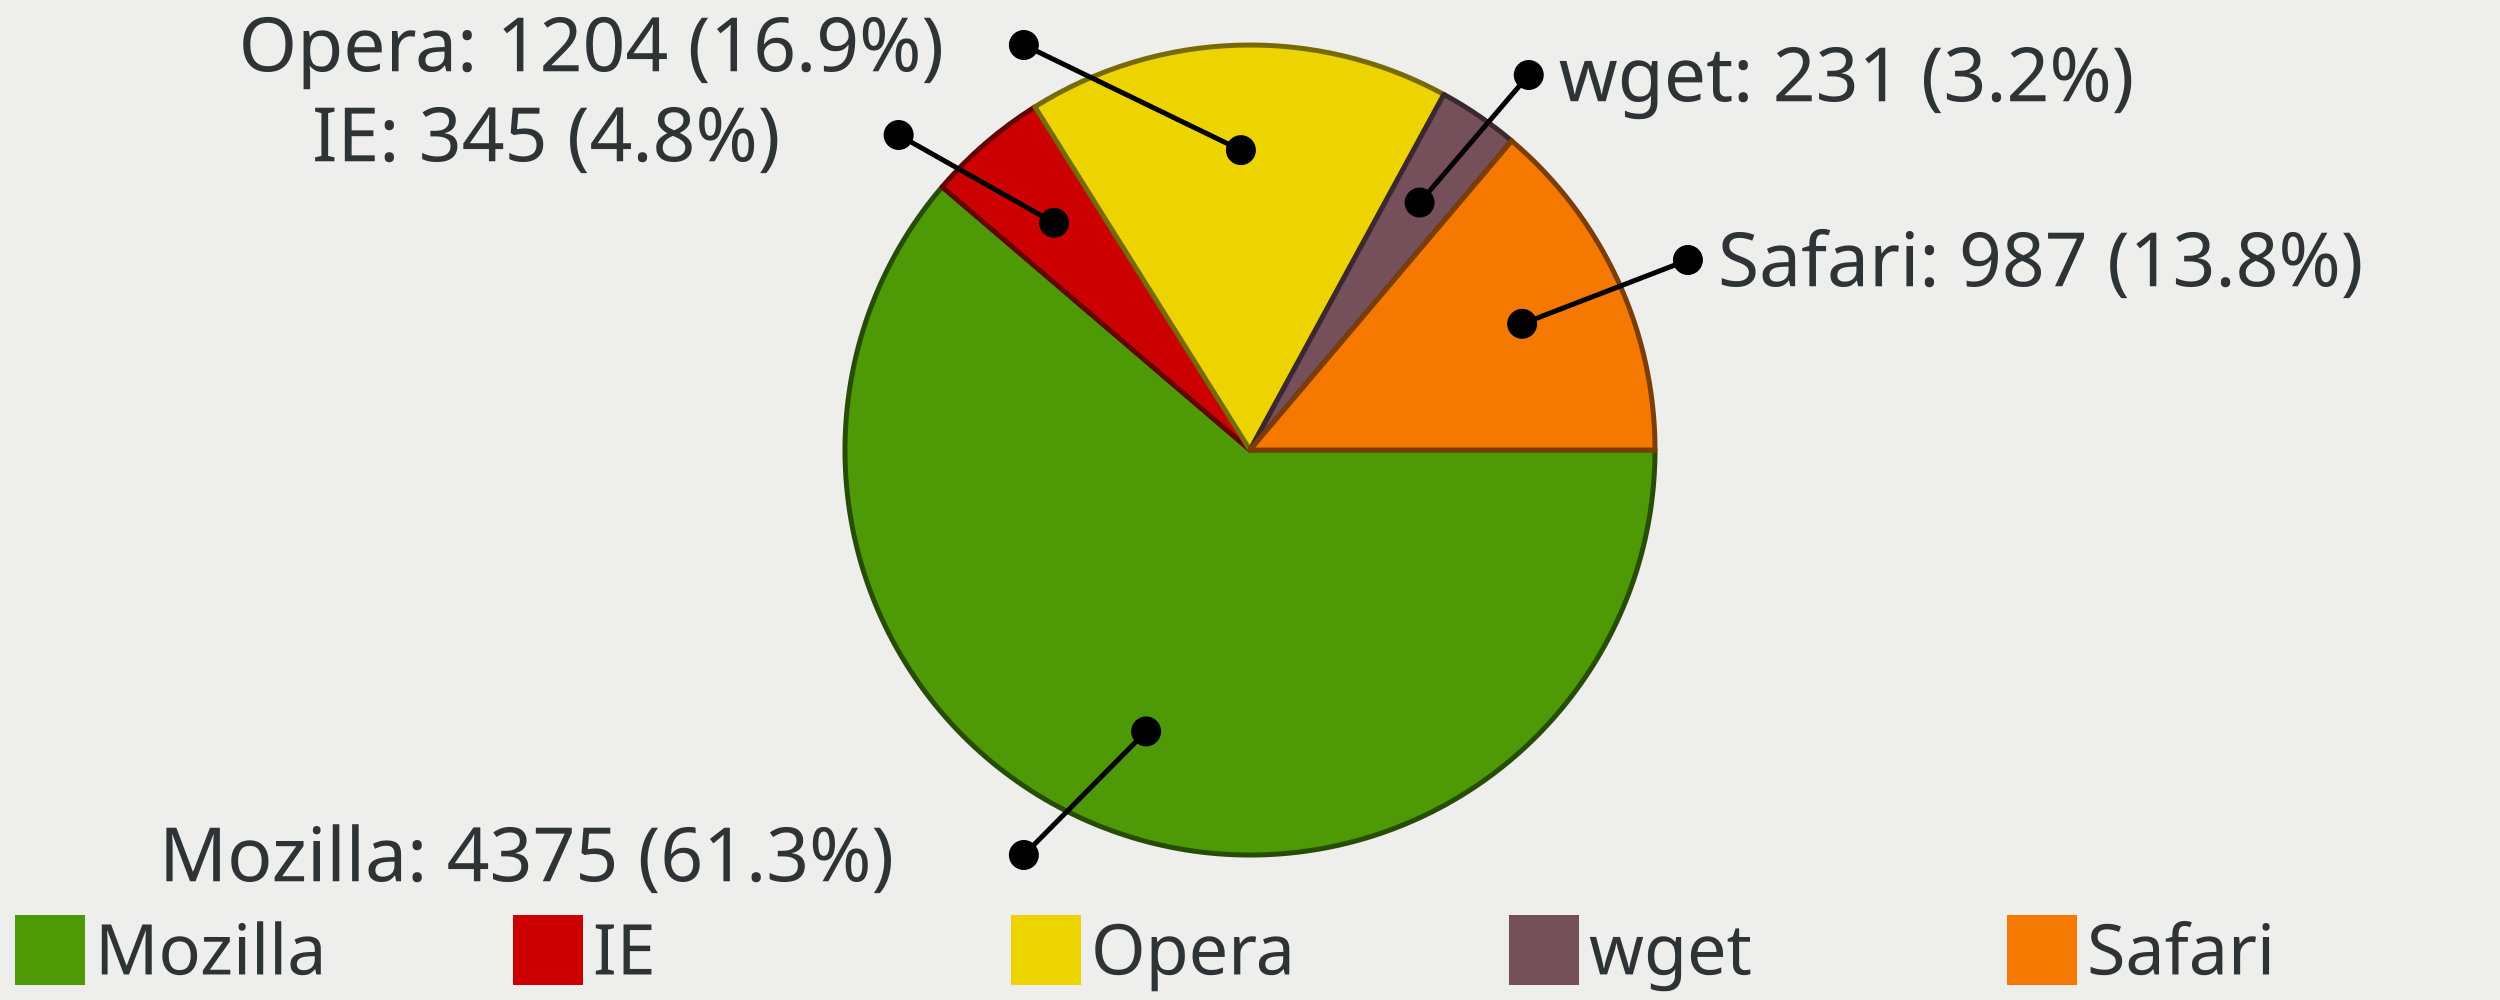
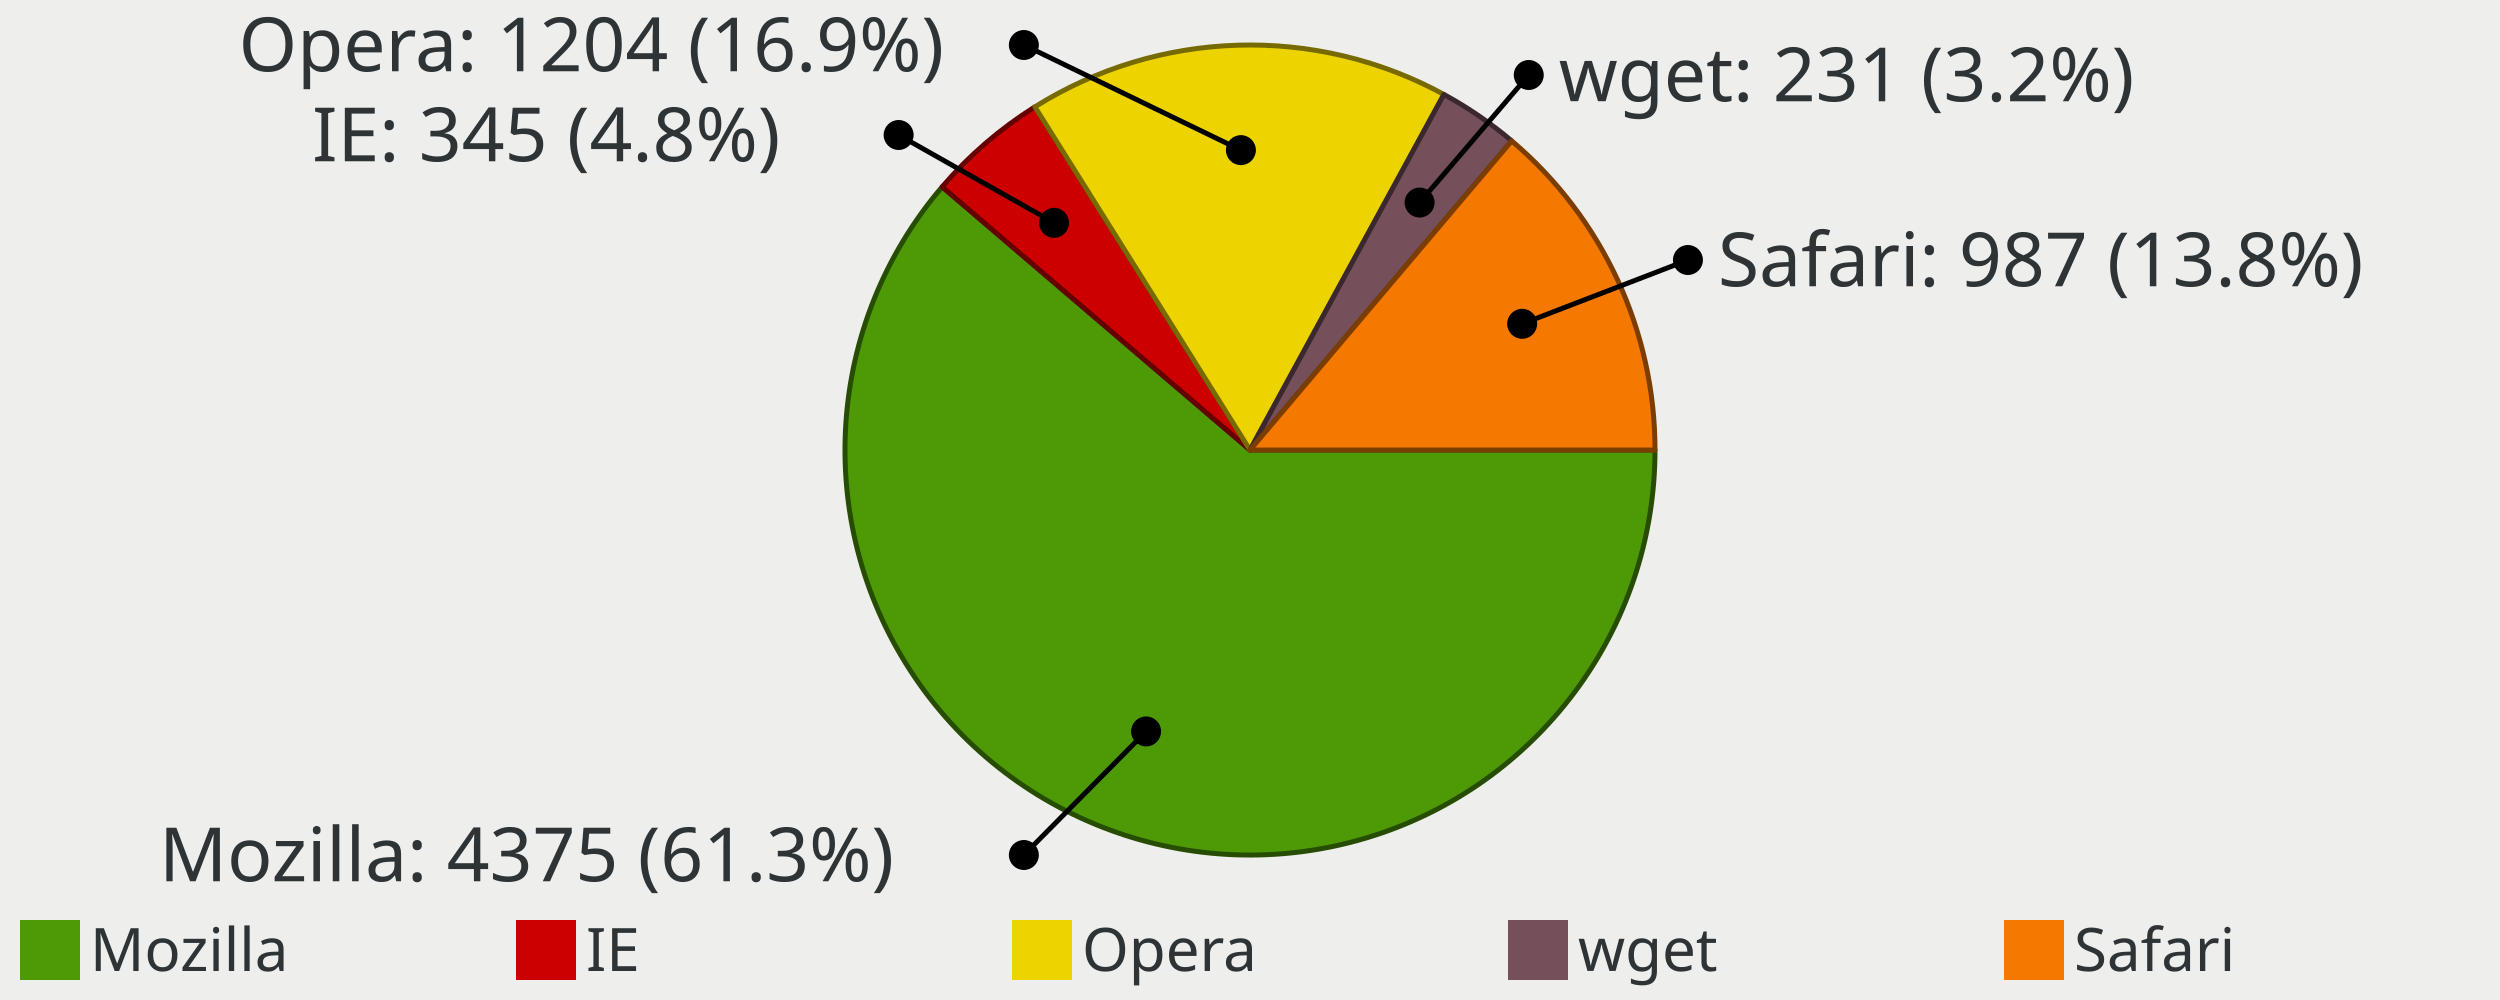
<svg xmlns="http://www.w3.org/2000/svg" width="500" height="200" version="1.0" id="ezcGraph">
  <defs />
  <g id="ezcGraphChart" color-rendering="optimizeQuality" shape-rendering="geometricPrecision" text-rendering="optimizeLegibility">
    <path d=" M 0,200 L 0,0 L 500,0 L 500,200 L 0,200 z " style="fill: #eeeeec; fill-opacity: 1.00; stroke: none;" id="ezcGraphPolygon_1" />
    <path d=" M 0,200 L 0,180 L 500,180 L 500,200 L 0,200 z " style="fill: #000000; fill-opacity: 0.00; stroke: none;" id="ezcGraphPolygon_2" />
-     <path d=" M 3,197 L 3,183 L 17,183 L 17,197 L 3,197 z " style="fill: #4e9a06; fill-opacity: 1.00; stroke: none;" id="ezcGraphPolygon_3" />
-     <path d=" M 102.6,197 L 102.6,183 L 116.6,183 L 116.6,197 L 102.6,197 z " style="fill: #cc0000; fill-opacity: 1.00; stroke: none;" id="ezcGraphPolygon_5" />
-     <path d=" M 202.2,197 L 202.2,183 L 216.2,183 L 216.2,197 L 202.2,197 z " style="fill: #edd400; fill-opacity: 1.00; stroke: none;" id="ezcGraphPolygon_7" />
-     <path d=" M 301.8,197 L 301.8,183 L 315.8,183 L 315.8,197 L 301.8,197 z " style="fill: #75505b; fill-opacity: 1.00; stroke: none;" id="ezcGraphPolygon_9" />
-     <path d=" M 401.4,197 L 401.4,183 L 415.4,183 L 415.4,197 L 401.4,197 z " style="fill: #f57900; fill-opacity: 1.00; stroke: none;" id="ezcGraphPolygon_11" />
+     <path d=" M 4,196 L 4,184 L 16,184 L 16,196 L 4,196 z " style="fill: #4e9a06; fill-opacity: 1.00; stroke: none;" id="ezcGraphPolygon_3" />
+     <path d=" M 103.2,196 L 103.2,184 L 115.2,184 L 115.2,196 L 103.2,196 z " style="fill: #cc0000; fill-opacity: 1.00; stroke: none;" id="ezcGraphPolygon_5" />
+     <path d=" M 202.4,196 L 202.4,184 L 214.4,184 L 214.4,196 L 202.4,196 z " style="fill: #edd400; fill-opacity: 1.00; stroke: none;" id="ezcGraphPolygon_7" />
+     <path d=" M 301.6,196 L 301.6,184 L 313.6,184 L 313.6,196 L 301.6,196 z " style="fill: #75505b; fill-opacity: 1.00; stroke: none;" id="ezcGraphPolygon_9" />
+     <path d=" M 400.8,196 L 400.8,184 L 412.8,184 L 412.8,196 L 400.8,196 z " style="fill: #f57900; fill-opacity: 1.00; stroke: none;" id="ezcGraphPolygon_11" />
    <path d="M 250.00,90.00 L 331.00,90.00 A 81.00,81.00 0 1,1 188.43,37.37 z" style="fill: #4e9a06; fill-opacity: 1.00; stroke: none;" id="ezcGraphCircleSector_13" />
    <path d="M 250.00,90.00 L 331.00,90.00 A 81.00,81.00 0 1,1 188.43,37.37 z" style="fill: none; stroke: #274d03; stroke-width: 1; stroke-opacity: 1.00; stroke-linecap: round; stroke-linejoin: round;" id="ezcGraphCircleSector_14" />
    <path d="M 250.00,90.00 L 188.43,37.37 A 81.00,81.00 0 0,1 206.98,21.37 z" style="fill: #cc0000; fill-opacity: 1.00; stroke: none;" id="ezcGraphCircleSector_15" />
    <path d="M 250.00,90.00 L 188.43,37.37 A 81.00,81.00 0 0,1 206.98,21.37 z" style="fill: none; stroke: #660000; stroke-width: 1; stroke-opacity: 1.00; stroke-linecap: round; stroke-linejoin: round;" id="ezcGraphCircleSector_16" />
    <path d="M 250.00,90.00 L 206.98,21.37 A 81.00,81.00 0 0,1 288.78,18.89 z" style="fill: #edd400; fill-opacity: 1.00; stroke: none;" id="ezcGraphCircleSector_17" />
    <path d="M 250.00,90.00 L 206.98,21.37 A 81.00,81.00 0 0,1 288.78,18.89 z" style="fill: none; stroke: #776a00; stroke-width: 1; stroke-opacity: 1.00; stroke-linecap: round; stroke-linejoin: round;" id="ezcGraphCircleSector_18" />
    <path d="M 250.00,90.00 L 288.78,18.89 A 81.00,81.00 0 0,1 302.34,28.18 z" style="fill: #75505b; fill-opacity: 1.00; stroke: none;" id="ezcGraphCircleSector_19" />
    <path d="M 250.00,90.00 L 288.78,18.89 A 81.00,81.00 0 0,1 302.34,28.18 z" style="fill: none; stroke: #3b282e; stroke-width: 1; stroke-opacity: 1.00; stroke-linecap: round; stroke-linejoin: round;" id="ezcGraphCircleSector_20" />
    <path d="M 250.00,90.00 L 302.34,28.18 A 81.00,81.00 0 0,1 331.00,90.00 z" style="fill: #f57900; fill-opacity: 1.00; stroke: none;" id="ezcGraphCircleSector_21" />
    <path d="M 250.00,90.00 L 302.34,28.18 A 81.00,81.00 0 0,1 331.00,90.00 z" style="fill: none; stroke: #7b3d00; stroke-width: 1; stroke-opacity: 1.00; stroke-linecap: round; stroke-linejoin: round;" id="ezcGraphCircleSector_22" />
    <path d=" M 248.179,30.028 L 204.77,9" style="fill: none; stroke: #000000; stroke-width: 1; stroke-opacity: 1.00; stroke-linecap: round; stroke-linejoin: round;" id="ezcGraphLine_23" />
    <ellipse cx="248.179" cy="30.028" rx="3" ry="3" style="fill: #000000; fill-opacity: 1.00; stroke: none;" id="ezcGraphCircle_24" />
    <ellipse cx="204.77" cy="9" rx="3" ry="3" style="fill: #000000; fill-opacity: 1.00; stroke: none;" id="ezcGraphCircle_25" />
    <path d=" M 210.812,44.566 L 179.727,27" style="fill: none; stroke: #000000; stroke-width: 1; stroke-opacity: 1.00; stroke-linecap: round; stroke-linejoin: round;" id="ezcGraphLine_27" />
    <ellipse cx="210.812" cy="44.566" rx="3" ry="3" style="fill: #000000; fill-opacity: 1.00; stroke: none;" id="ezcGraphCircle_28" />
    <ellipse cx="179.727" cy="27" rx="3" ry="3" style="fill: #000000; fill-opacity: 1.00; stroke: none;" id="ezcGraphCircle_29" />
    <path d=" M 229.22,146.287 L 204.77,171" style="fill: none; stroke: #000000; stroke-width: 1; stroke-opacity: 1.00; stroke-linecap: round; stroke-linejoin: round;" id="ezcGraphLine_31" />
    <ellipse cx="229.22" cy="146.287" rx="3" ry="3" style="fill: #000000; fill-opacity: 1.00; stroke: none;" id="ezcGraphCircle_32" />
    <ellipse cx="204.77" cy="171" rx="3" ry="3" style="fill: #000000; fill-opacity: 1.00; stroke: none;" id="ezcGraphCircle_33" />
    <path d=" M 283.922,40.509 L 305.749,15" style="fill: none; stroke: #000000; stroke-width: 1; stroke-opacity: 1.00; stroke-linecap: round; stroke-linejoin: round;" id="ezcGraphLine_35" />
    <ellipse cx="283.922" cy="40.509" rx="3" ry="3" style="fill: #000000; fill-opacity: 1.00; stroke: none;" id="ezcGraphCircle_36" />
    <ellipse cx="305.749" cy="15" rx="3" ry="3" style="fill: #000000; fill-opacity: 1.00; stroke: none;" id="ezcGraphCircle_37" />
    <path d=" M 304.433,64.761 L 337.584,52" style="fill: none; stroke: #000000; stroke-width: 1; stroke-opacity: 1.00; stroke-linecap: round; stroke-linejoin: round;" id="ezcGraphLine_39" />
    <ellipse cx="304.433" cy="64.761" rx="3" ry="3" style="fill: #000000; fill-opacity: 1.00; stroke: none;" id="ezcGraphCircle_40" />
    <ellipse cx="337.584" cy="52" rx="3" ry="3" style="fill: #000000; fill-opacity: 1.00; stroke: none;" id="ezcGraphCircle_41" />
-     <text id="ezcGraphTextBox_4" x="19" text-length="51.94px" y="194.9" style="font-size: 14px; font-family: sans-serif; fill: #2e3436; fill-opacity: 1.00; stroke: none;">Mozilla</text>
-     <text id="ezcGraphTextBox_6" x="118.6" text-length="14.84px" y="194.9" style="font-size: 14px; font-family: sans-serif; fill: #2e3436; fill-opacity: 1.00; stroke: none;">IE</text>
-     <text id="ezcGraphTextBox_8" x="218.2" text-length="37.1px" y="194.9" style="font-size: 14px; font-family: sans-serif; fill: #2e3436; fill-opacity: 1.00; stroke: none;">Opera</text>
-     <text id="ezcGraphTextBox_10" x="317.8" text-length="29.68px" y="194.9" style="font-size: 14px; font-family: sans-serif; fill: #2e3436; fill-opacity: 1.00; stroke: none;">wget</text>
-     <text id="ezcGraphTextBox_12" x="417.4" text-length="44.52px" y="194.9" style="font-size: 14px; font-family: sans-serif; fill: #2e3436; fill-opacity: 1.00; stroke: none;">Safari</text>
+     <text id="ezcGraphTextBox_4" x="18" text-length="44.52px" y="194.2" style="font-size: 12px; font-family: sans-serif; fill: #2e3436; fill-opacity: 1.00; stroke: none;">Mozilla</text>
+     <text id="ezcGraphTextBox_6" x="117.2" text-length="12.72px" y="194.2" style="font-size: 12px; font-family: sans-serif; fill: #2e3436; fill-opacity: 1.00; stroke: none;">IE</text>
+     <text id="ezcGraphTextBox_8" x="216.4" text-length="31.8px" y="194.2" style="font-size: 12px; font-family: sans-serif; fill: #2e3436; fill-opacity: 1.00; stroke: none;">Opera</text>
+     <text id="ezcGraphTextBox_10" x="315.6" text-length="25.44px" y="194.2" style="font-size: 12px; font-family: sans-serif; fill: #2e3436; fill-opacity: 1.00; stroke: none;">wget</text>
+     <text id="ezcGraphTextBox_12" x="414.8" text-length="38.16px" y="194.2" style="font-size: 12px; font-family: sans-serif; fill: #2e3436; fill-opacity: 1.00; stroke: none;">Safari</text>
    <text id="ezcGraphTextBox_26" x="47.72" text-length="151.05px" y="14.25" style="font-size: 15px; font-family: sans-serif; fill: #2e3436; fill-opacity: 1.00; stroke: none;">Opera: 1204 (16.9%)</text>
    <text id="ezcGraphTextBox_30" x="62.427" text-length="111.3px" y="32.25" style="font-size: 15px; font-family: sans-serif; fill: #2e3436; fill-opacity: 1.00; stroke: none;">IE: 345 (4.8%)</text>
    <text id="ezcGraphTextBox_34" x="31.82" text-length="166.95px" y="176.25" style="font-size: 15px; font-family: sans-serif; fill: #2e3436; fill-opacity: 1.00; stroke: none;">Mozilla: 4375 (61.3%)</text>
    <text id="ezcGraphTextBox_38" x="311.749" text-length="127.2px" y="20.25" style="font-size: 15px; font-family: sans-serif; fill: #2e3436; fill-opacity: 1.00; stroke: none;">wget: 231 (3.2%)</text>
    <text id="ezcGraphTextBox_42" x="343.584" text-length="151.05px" y="57.25" style="font-size: 15px; font-family: sans-serif; fill: #2e3436; fill-opacity: 1.00; stroke: none;">Safari: 987 (13.8%)</text>
  </g>
</svg>
